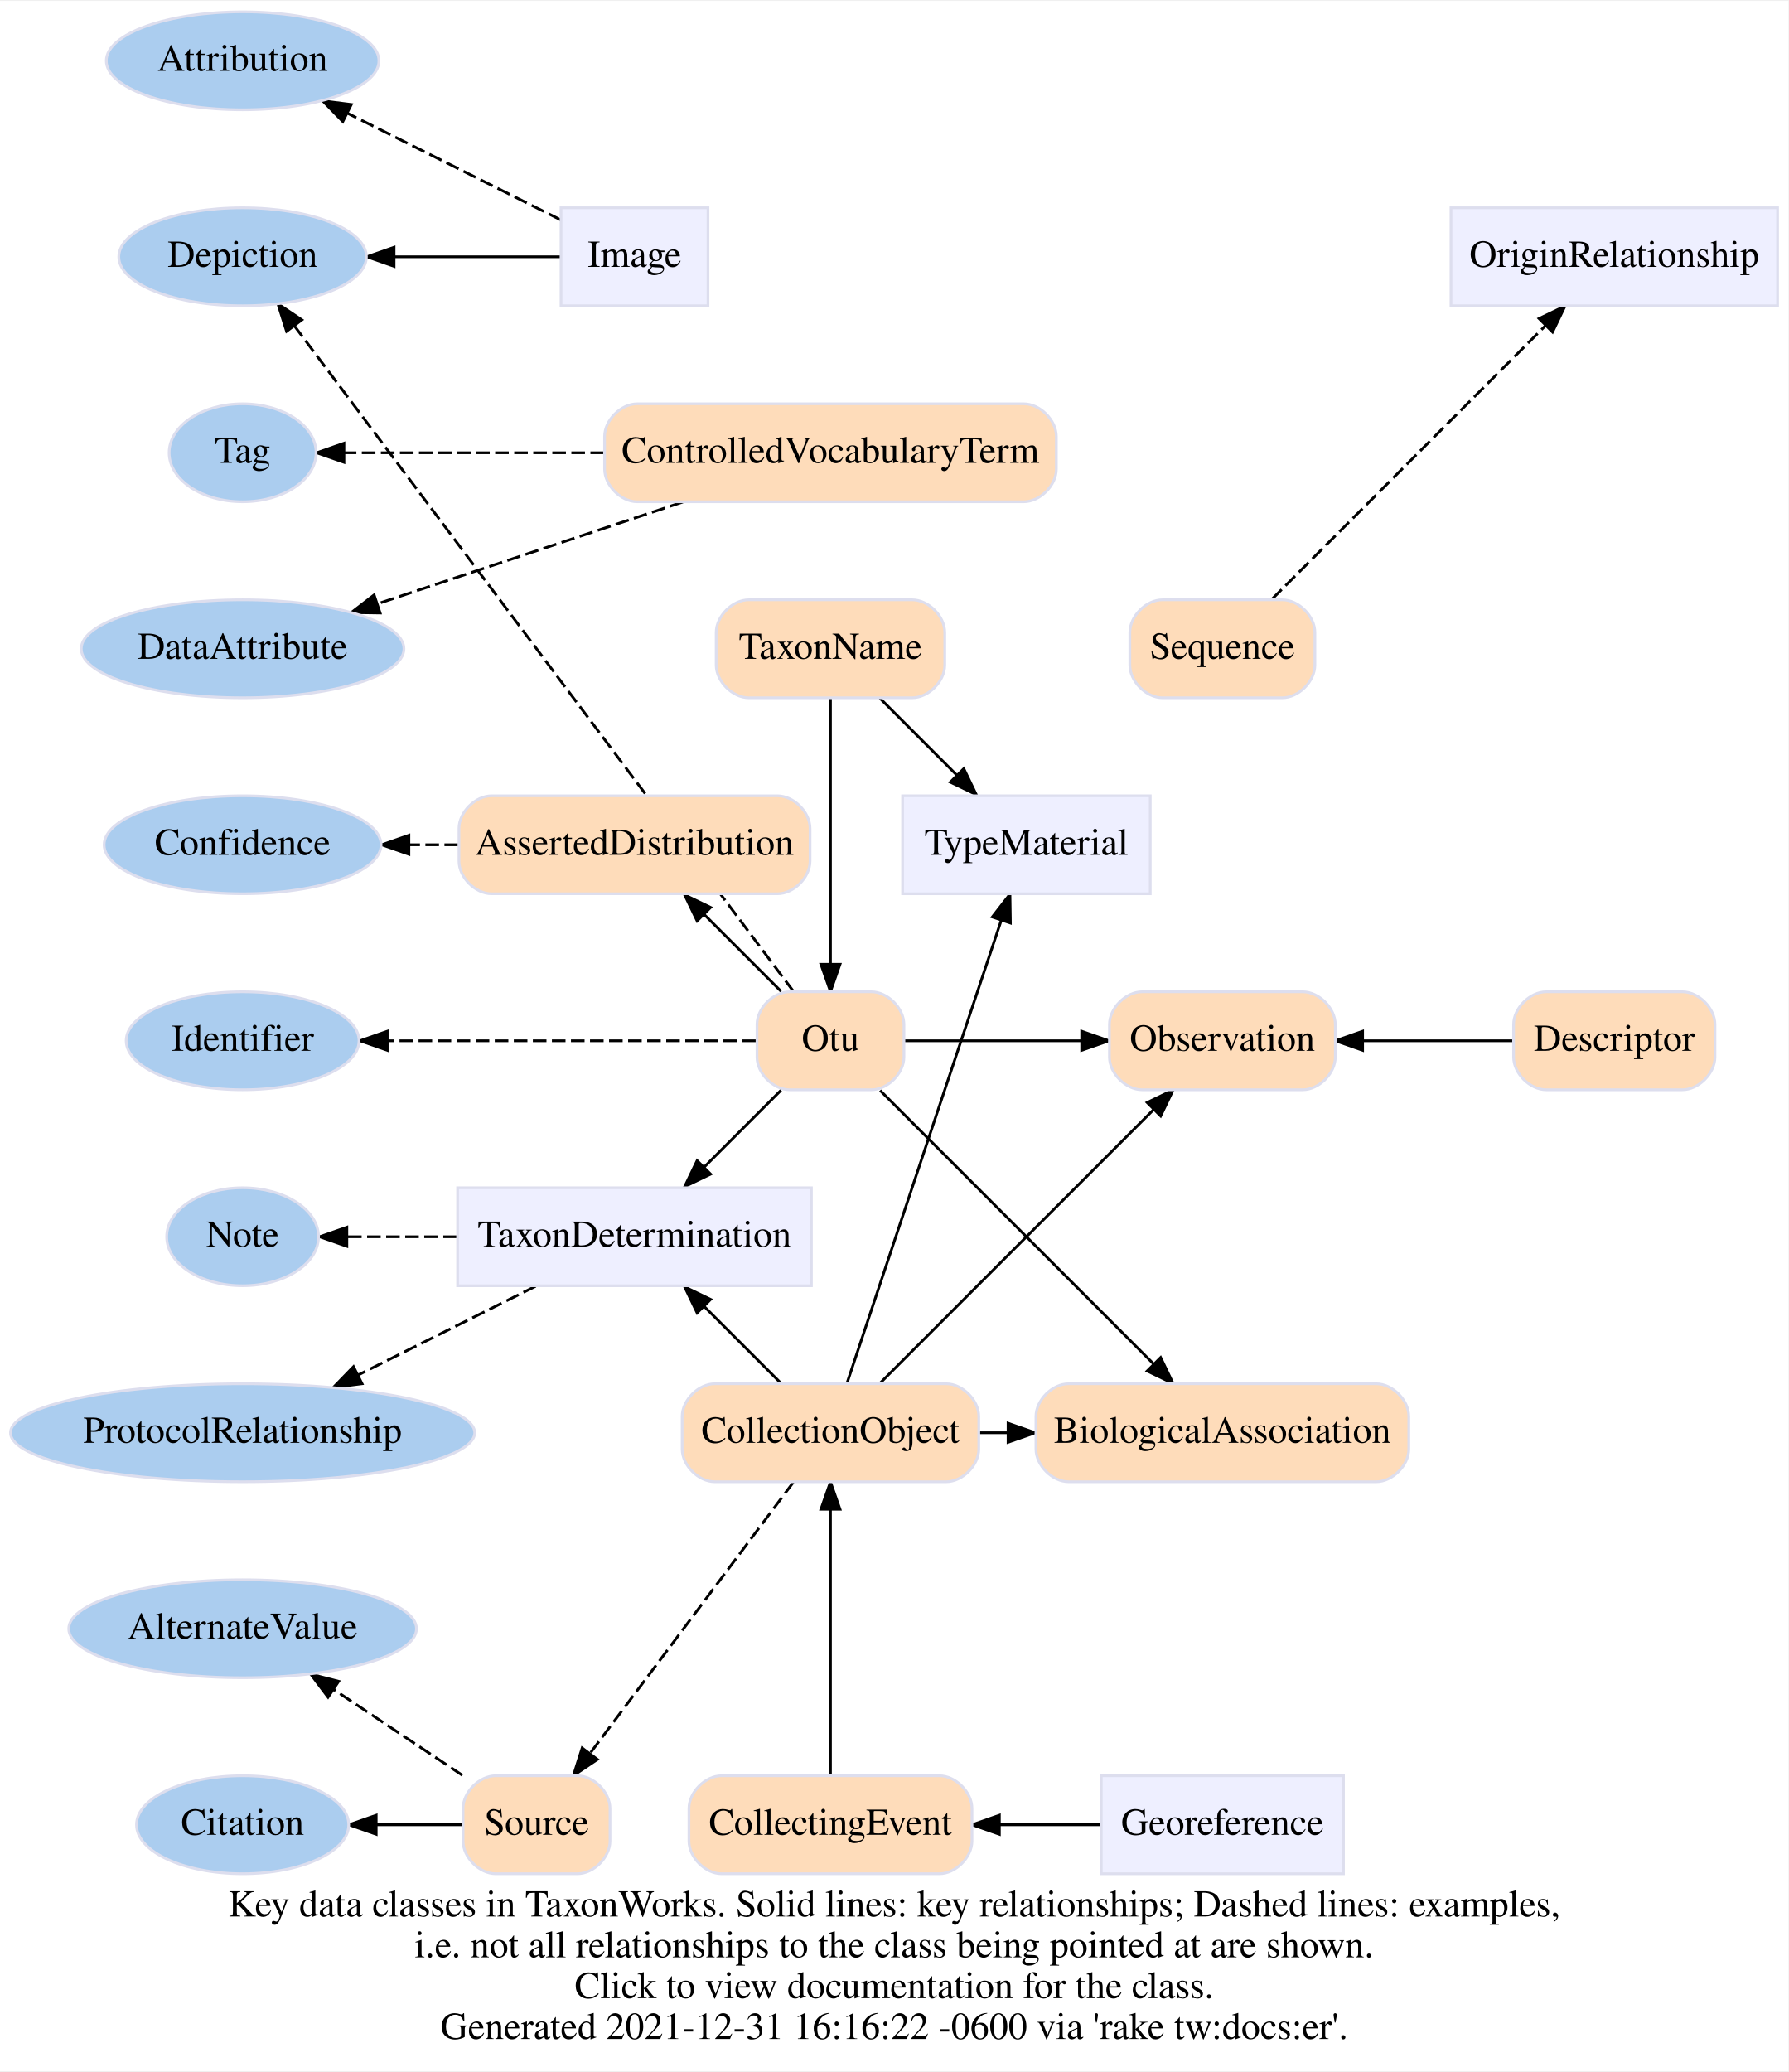
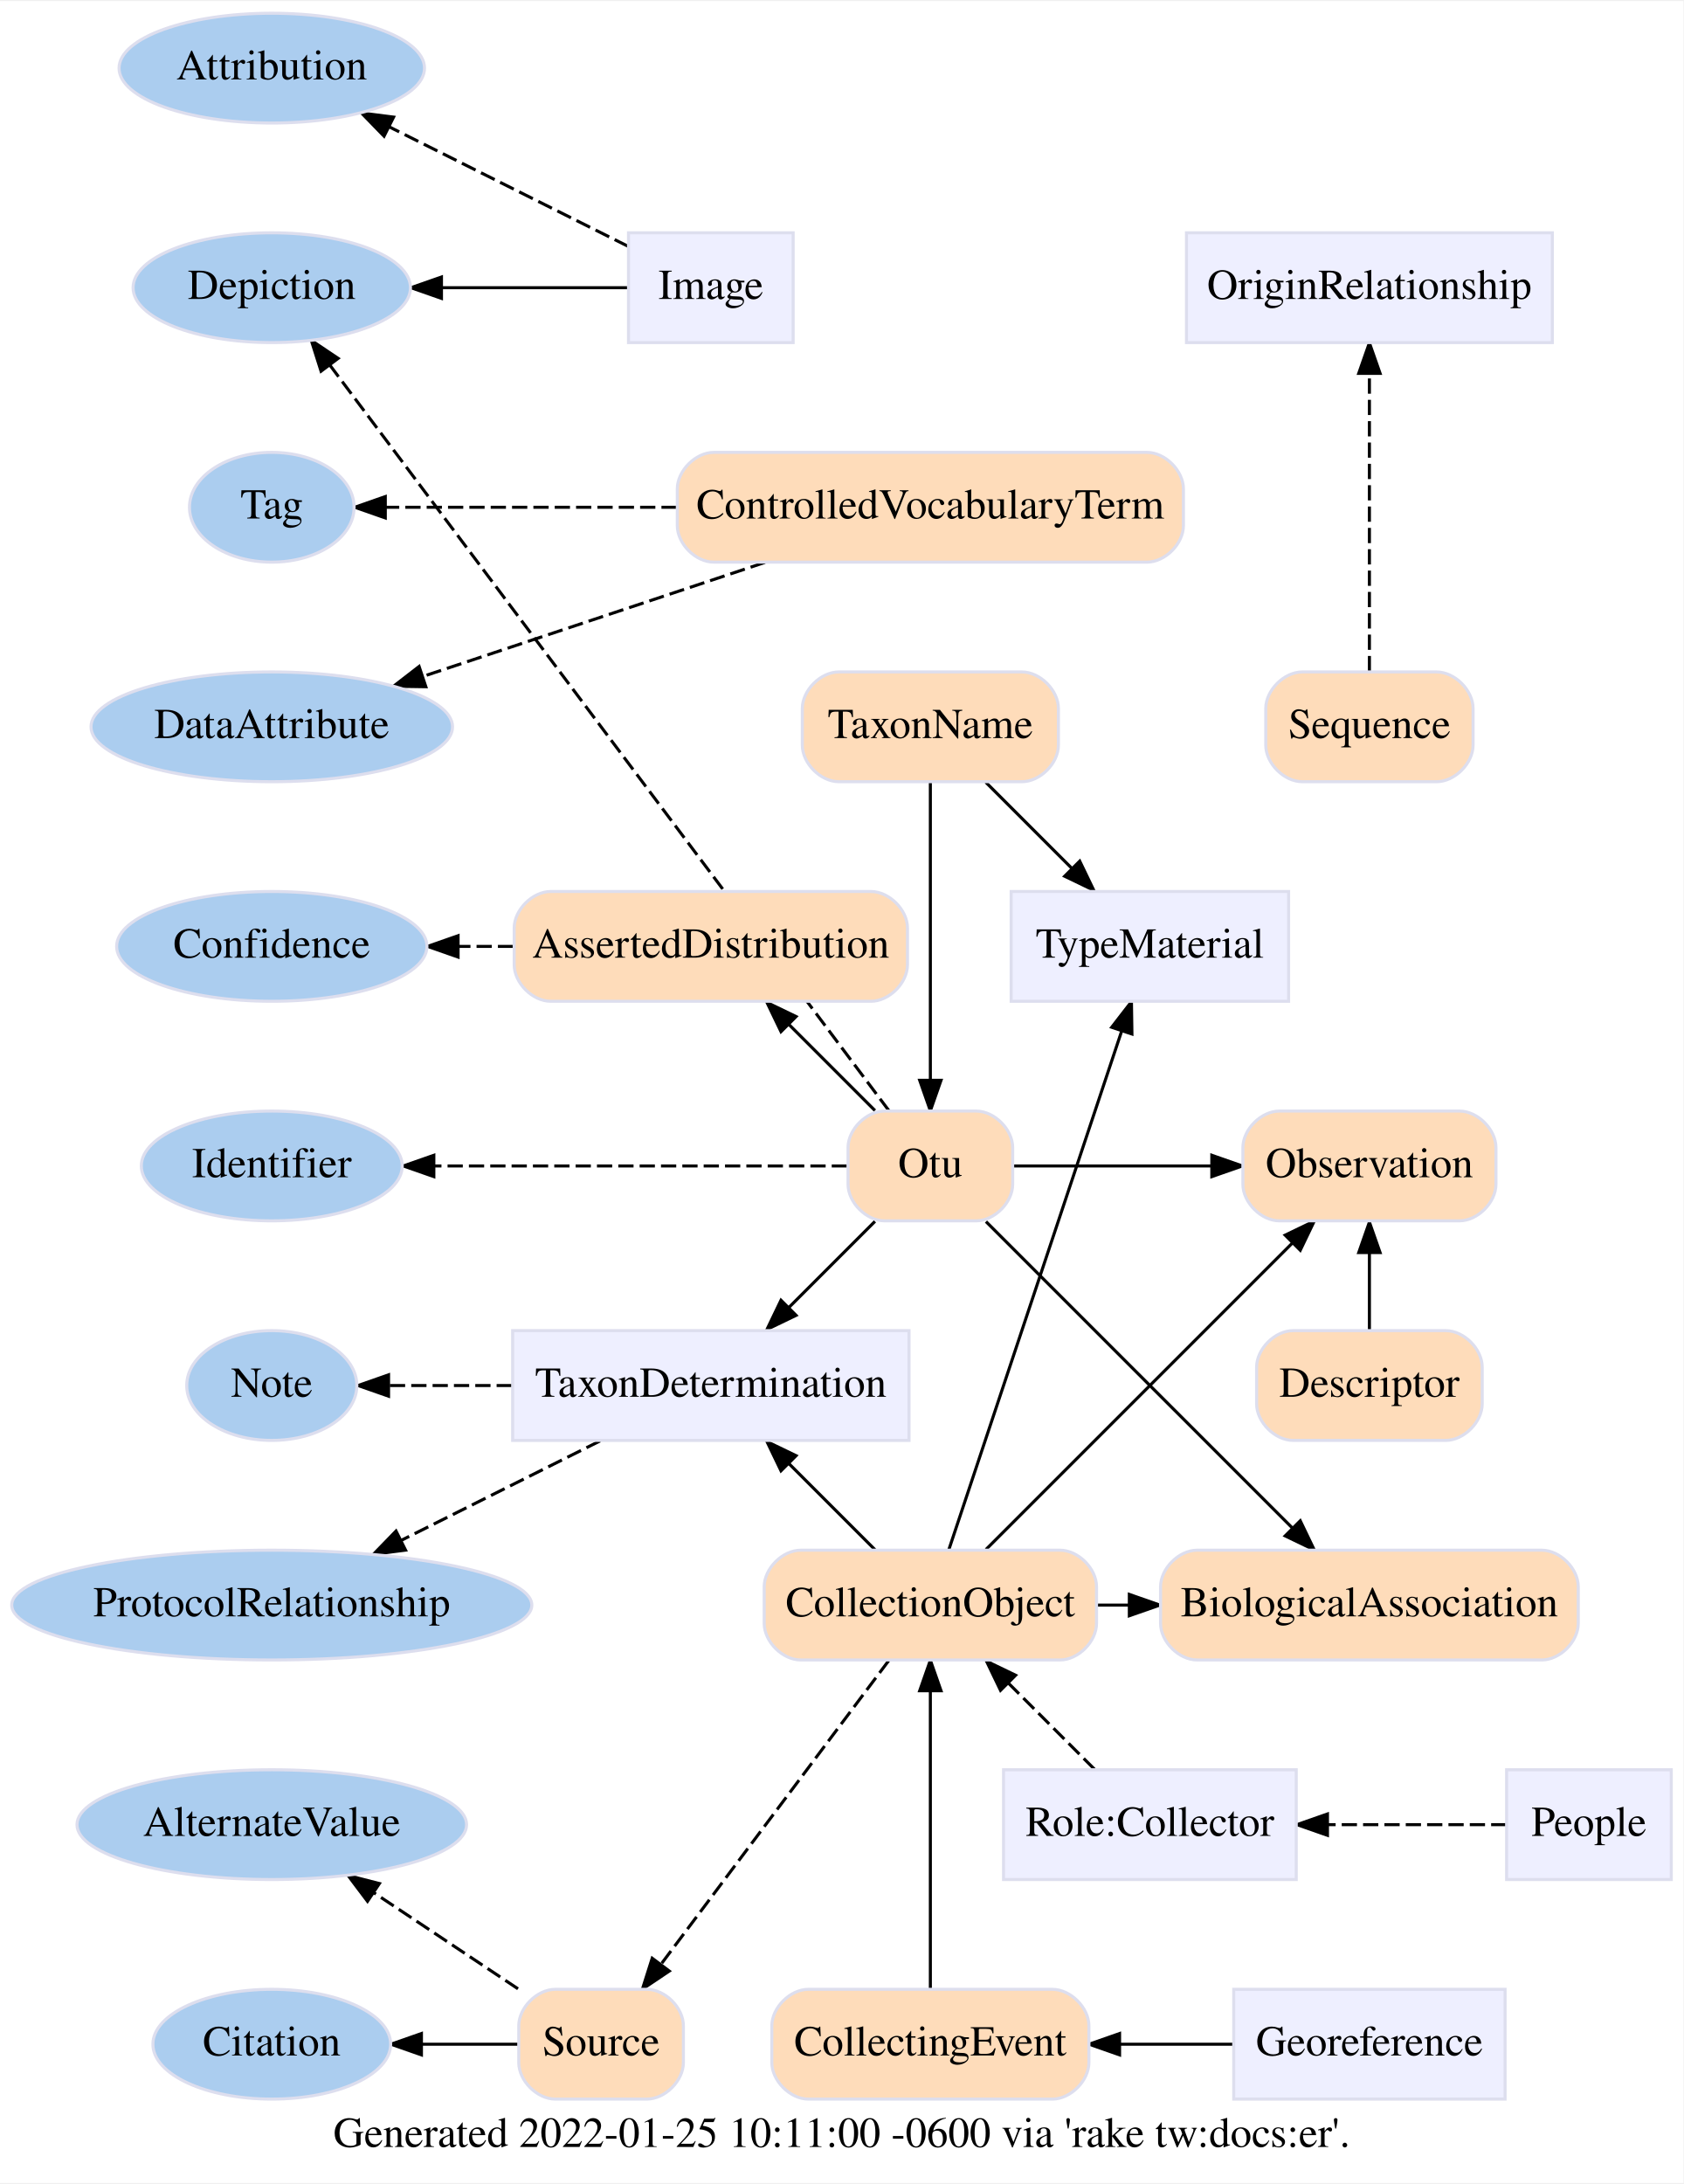
- <svg xmlns="http://www.w3.org/2000/svg" xmlns:xlink="http://www.w3.org/1999/xlink" width="657pt" height="761pt" viewBox="0.00 0.00 657.14 760.50">
-   <g id="graph0" class="graph" transform="scale(1 1) rotate(0) translate(4 756.5)">
-     <polygon fill="white" stroke="transparent" points="-4,4 -4,-756.5 653.14,-756.5 653.14,4 -4,4" />
-     <text text-anchor="middle" x="324.57" y="-52.8" font-family="Times,serif" font-size="14.00">Key data classes in TaxonWorks. Solid lines: key relationships; Dashed lines: examples,</text>
-     <text text-anchor="middle" x="324.57" y="-37.8" font-family="Times,serif" font-size="14.00"> i.e. not all relationships to the class being pointed at are shown.</text>
-     <text text-anchor="middle" x="324.57" y="-22.8" font-family="Times,serif" font-size="14.00">Click to view documentation for the class.</text>
-     <text text-anchor="middle" x="324.57" y="-7.8" font-family="Times,serif" font-size="14.00">Generated 2021-12-31 16:16:22 -0600 via 'rake tw:docs:er'.</text>
+ <svg xmlns="http://www.w3.org/2000/svg" xmlns:xlink="http://www.w3.org/1999/xlink" width="552pt" height="716pt" viewBox="0.00 0.00 552.14 715.50">
+   <g id="graph0" class="graph" transform="scale(1 1) rotate(0) translate(4 711.5)">
+     <polygon fill="white" stroke="transparent" points="-4,4 -4,-711.5 548.14,-711.5 548.14,4 -4,4" />
+     <text text-anchor="middle" x="272.07" y="-7.8" font-family="Times,serif" font-size="14.00">Generated 2022-01-25 10:11:00 -0600 via 'rake tw:docs:er'.</text>
    <g id="edge5" class="edge">
-       <path fill="none" stroke="black" d="M301.14,-104.74C301.14,-129.3 301.14,-173.25 301.14,-202.15" />
-       <polygon fill="black" stroke="black" points="297.64,-202.41 301.14,-212.41 304.64,-202.41 297.64,-202.41" />
+       <path fill="none" stroke="black" d="M301.14,-59.74C301.14,-84.3 301.14,-128.25 301.14,-157.15" />
+       <polygon fill="black" stroke="black" points="297.64,-157.41 301.14,-167.41 304.64,-157.41 297.64,-157.41" />
+     </g>
+     <g id="edge22" class="edge">
+       <path fill="none" stroke="black" stroke-dasharray="5,2" d="M287.46,-167.26C268.56,-142.05 234.33,-96.41 212.71,-67.6" />
+       <polygon fill="black" stroke="black" points="215.51,-65.49 206.71,-59.59 209.91,-69.69 215.51,-65.49" />
+     </g>
+     <g id="edge8" class="edge">
+       <path fill="none" stroke="black" d="M355.99,-185.5C359.33,-185.5 362.72,-185.5 366.13,-185.5" />
+       <polygon fill="black" stroke="black" points="366.4,-189 376.4,-185.5 366.4,-182 366.4,-189" />
+     </g>
+     <g id="edge7" class="edge">
+       <path fill="none" stroke="black" d="M319.38,-203.74C344.81,-229.16 391.02,-275.37 419.79,-304.14" />
+       <polygon fill="black" stroke="black" points="417.51,-306.81 427.05,-311.41 422.46,-301.86 417.51,-306.81" />
+     </g>
+     <g id="edge9" class="edge">
+       <path fill="none" stroke="black" d="M307.16,-203.54C319.73,-241.27 348.87,-328.68 363.86,-373.66" />
+       <polygon fill="black" stroke="black" points="360.61,-374.97 367.09,-383.35 367.25,-372.76 360.61,-374.97" />
+     </g>
+     <g id="edge6" class="edge">
+       <path fill="none" stroke="black" d="M282.97,-203.67C274.43,-212.22 264.09,-222.56 254.76,-231.88" />
+       <polygon fill="black" stroke="black" points="252.15,-229.54 247.56,-239.09 257.1,-234.49 252.15,-229.54" />
+     </g>
+     <g id="edge12" class="edge">
+       <path fill="none" stroke="black" d="M282.97,-347.67C274.43,-356.22 264.09,-366.56 254.76,-375.88" />
+       <polygon fill="black" stroke="black" points="252.15,-373.54 247.56,-383.09 257.1,-378.49 252.15,-373.54" />
+     </g>
+     <g id="edge3" class="edge">
+       <path fill="none" stroke="black" d="M319.38,-311.26C344.81,-285.84 391.02,-239.63 419.79,-210.86" />
+       <polygon fill="black" stroke="black" points="422.46,-213.14 427.05,-203.59 417.51,-208.19 422.46,-213.14" />
+     </g>
+     <g id="edge2" class="edge">
+       <path fill="none" stroke="black" d="M328.23,-329.5C346.51,-329.5 371.24,-329.5 393.24,-329.5" />
+       <polygon fill="black" stroke="black" points="393.45,-333 403.45,-329.5 393.45,-326 393.45,-333" />
+     </g>
+     <g id="edge1" class="edge">
+       <path fill="none" stroke="black" d="M282.97,-311.33C274.43,-302.78 264.09,-292.44 254.76,-283.12" />
+       <polygon fill="black" stroke="black" points="257.1,-280.51 247.56,-275.91 252.15,-285.46 257.1,-280.51" />
    </g>
    <g id="edge20" class="edge">
-       <path fill="none" stroke="black" stroke-dasharray="5,2" d="M287.46,-212.26C268.56,-187.05 234.33,-141.41 212.71,-112.6" />
-       <polygon fill="black" stroke="black" points="215.51,-110.49 206.71,-104.59 209.91,-114.69 215.51,-110.49" />
-     </g>
-     <g id="edge8" class="edge">
-       <path fill="none" stroke="black" d="M355.99,-230.5C359.33,-230.5 362.72,-230.5 366.13,-230.5" />
-       <polygon fill="black" stroke="black" points="366.4,-234 376.4,-230.5 366.4,-227 366.4,-234" />
-     </g>
-     <g id="edge7" class="edge">
-       <path fill="none" stroke="black" d="M319.38,-248.74C344.81,-274.16 391.02,-320.37 419.79,-349.14" />
-       <polygon fill="black" stroke="black" points="417.51,-351.81 427.05,-356.41 422.46,-346.86 417.51,-351.81" />
-     </g>
-     <g id="edge9" class="edge">
-       <path fill="none" stroke="black" d="M307.16,-248.54C319.73,-286.27 348.87,-373.68 363.86,-418.66" />
-       <polygon fill="black" stroke="black" points="360.61,-419.97 367.09,-428.35 367.25,-417.76 360.61,-419.97" />
-     </g>
-     <g id="edge6" class="edge">
-       <path fill="none" stroke="black" d="M282.97,-248.67C274.43,-257.22 264.09,-267.56 254.76,-276.88" />
-       <polygon fill="black" stroke="black" points="252.15,-274.54 247.56,-284.09 257.1,-279.49 252.15,-274.54" />
-     </g>
-     <g id="edge12" class="edge">
-       <path fill="none" stroke="black" d="M282.97,-392.67C274.43,-401.22 264.09,-411.56 254.76,-420.88" />
-       <polygon fill="black" stroke="black" points="252.15,-418.54 247.56,-428.09 257.1,-423.49 252.15,-418.54" />
-     </g>
-     <g id="edge3" class="edge">
-       <path fill="none" stroke="black" d="M319.38,-356.26C344.81,-330.84 391.02,-284.63 419.79,-255.86" />
-       <polygon fill="black" stroke="black" points="422.46,-258.14 427.05,-248.59 417.51,-253.19 422.46,-258.14" />
-     </g>
-     <g id="edge2" class="edge">
-       <path fill="none" stroke="black" d="M328.23,-374.5C346.51,-374.5 371.24,-374.5 393.24,-374.5" />
-       <polygon fill="black" stroke="black" points="393.45,-378 403.45,-374.5 393.45,-371 393.45,-378" />
-     </g>
-     <g id="edge1" class="edge">
-       <path fill="none" stroke="black" d="M282.97,-356.33C274.43,-347.78 264.09,-337.44 254.76,-328.12" />
-       <polygon fill="black" stroke="black" points="257.1,-325.51 247.56,-320.91 252.15,-330.46 257.1,-325.51" />
+       <path fill="none" stroke="black" stroke-dasharray="5,2" d="M273.79,-329.5C239.91,-329.5 181.45,-329.5 138.56,-329.5" />
+       <polygon fill="black" stroke="black" points="138.29,-326 128.29,-329.5 138.29,-333 138.29,-326" />
+     </g>
+     <g id="edge26" class="edge">
+       <path fill="none" stroke="black" stroke-dasharray="5,2" d="M287.63,-347.52C250.56,-396.95 147.16,-534.81 104.22,-592.07" />
+       <polygon fill="black" stroke="black" points="101.3,-590.12 98.1,-600.22 106.9,-594.32 101.3,-590.12" />
+     </g>
+     <g id="edge4" class="edge">
+       <path fill="none" stroke="black" d="M301.14,-455.26C301.14,-430.7 301.14,-386.75 301.14,-357.85" />
+       <polygon fill="black" stroke="black" points="304.64,-357.59 301.14,-347.59 297.64,-357.59 304.64,-357.59" />
+     </g>
+     <g id="edge10" class="edge">
+       <path fill="none" stroke="black" d="M319.31,-455.33C327.86,-446.78 338.2,-436.44 347.52,-427.12" />
+       <polygon fill="black" stroke="black" points="350.13,-429.46 354.73,-419.91 345.18,-424.51 350.13,-429.46" />
+     </g>
+     <g id="edge14" class="edge">
+       <path fill="none" stroke="black" d="M445.14,-275.67C445.14,-283.37 445.14,-292.53 445.14,-301.08" />
+       <polygon fill="black" stroke="black" points="441.64,-301.09 445.14,-311.09 448.64,-301.09 441.64,-301.09" />
+     </g>
+     <g id="edge28" class="edge">
+       <path fill="none" stroke="black" d="M165.89,-41.5C156.32,-41.5 145.26,-41.5 134.45,-41.5" />
+       <polygon fill="black" stroke="black" points="134.22,-38 124.22,-41.5 134.22,-45 134.22,-38" />
+     </g>
+     <g id="edge21" class="edge">
+       <path fill="none" stroke="black" stroke-dasharray="5,2" d="M165.89,-59.67C151.58,-69.21 133.91,-80.99 118.75,-91.09" />
+       <polygon fill="black" stroke="black" points="116.54,-88.36 110.17,-96.82 120.43,-94.18 116.54,-88.36" />
+     </g>
+     <g id="edge25" class="edge">
+       <path fill="none" stroke="black" stroke-dasharray="5,2" d="M164.3,-401.5C158.43,-401.5 152.48,-401.5 146.63,-401.5" />
+       <polygon fill="black" stroke="black" points="146.24,-398 136.24,-401.5 146.24,-405 146.24,-398" />
+     </g>
+     <g id="edge17" class="edge">
+       <path fill="none" stroke="black" stroke-dasharray="5,2" d="M445.14,-491.74C445.14,-516.3 445.14,-560.25 445.14,-589.15" />
+       <polygon fill="black" stroke="black" points="441.64,-589.41 445.14,-599.41 448.64,-589.41 441.64,-589.41" />
    </g>
    <g id="edge18" class="edge">
-       <path fill="none" stroke="black" stroke-dasharray="5,2" d="M273.79,-374.5C239.91,-374.5 181.45,-374.5 138.56,-374.5" />
-       <polygon fill="black" stroke="black" points="138.29,-371 128.29,-374.5 138.29,-378 138.29,-371" />
+       <path fill="none" stroke="black" stroke-dasharray="5,2" d="M217.94,-545.5C185.04,-545.5 148.89,-545.5 122.63,-545.5" />
+       <polygon fill="black" stroke="black" points="122.37,-542 112.37,-545.5 122.37,-549 122.37,-542" />
+     </g>
+     <g id="edge19" class="edge">
+       <path fill="none" stroke="black" stroke-dasharray="5,2" d="M246.92,-527.42C212.45,-515.94 168.18,-501.18 134.67,-490.01" />
+       <polygon fill="black" stroke="black" points="135.67,-486.65 125.08,-486.81 133.46,-493.29 135.67,-486.65" />
+     </g>
+     <g id="edge13" class="edge">
+       <path fill="none" stroke="black" d="M202.06,-617.5C184.83,-617.5 161.9,-617.5 140.91,-617.5" />
+       <polygon fill="black" stroke="black" points="140.79,-614 130.79,-617.5 140.79,-621 140.79,-614" />
+     </g>
+     <g id="edge27" class="edge">
+       <path fill="none" stroke="black" stroke-dasharray="5,2" d="M202.06,-631.04C179.95,-642.1 148.44,-657.85 123.7,-670.22" />
+       <polygon fill="black" stroke="black" points="121.96,-667.18 114.58,-674.78 125.09,-673.44 121.96,-667.18" />
+     </g>
+     <g id="edge23" class="edge">
+       <path fill="none" stroke="black" stroke-dasharray="5,2" d="M163.88,-257.5C150.19,-257.5 136.16,-257.5 123.81,-257.5" />
+       <polygon fill="black" stroke="black" points="123.44,-254 113.44,-257.5 123.44,-261 123.44,-254" />
    </g>
    <g id="edge24" class="edge">
-       <path fill="none" stroke="black" stroke-dasharray="5,2" d="M287.63,-392.52C250.56,-441.95 147.16,-579.81 104.22,-637.07" />
-       <polygon fill="black" stroke="black" points="101.3,-635.12 98.1,-645.22 106.9,-639.32 101.3,-635.12" />
-     </g>
-     <g id="edge4" class="edge">
-       <path fill="none" stroke="black" d="M301.14,-500.26C301.14,-475.7 301.14,-431.75 301.14,-402.85" />
-       <polygon fill="black" stroke="black" points="304.64,-402.59 301.14,-392.59 297.64,-402.59 304.64,-402.59" />
-     </g>
-     <g id="edge10" class="edge">
-       <path fill="none" stroke="black" d="M319.31,-500.33C327.86,-491.78 338.2,-481.44 347.52,-472.12" />
-       <polygon fill="black" stroke="black" points="350.13,-474.46 354.73,-464.91 345.18,-469.51 350.13,-474.46" />
-     </g>
-     <g id="edge14" class="edge">
-       <path fill="none" stroke="black" d="M552.06,-374.5C535.26,-374.5 515.12,-374.5 496.87,-374.5" />
-       <polygon fill="black" stroke="black" points="496.67,-371 486.67,-374.5 496.67,-378 496.67,-371" />
-     </g>
-     <g id="edge26" class="edge">
-       <path fill="none" stroke="black" d="M165.89,-86.5C156.32,-86.5 145.26,-86.5 134.45,-86.5" />
-       <polygon fill="black" stroke="black" points="134.22,-83 124.22,-86.5 134.22,-90 134.22,-83" />
-     </g>
-     <g id="edge19" class="edge">
-       <path fill="none" stroke="black" stroke-dasharray="5,2" d="M165.89,-104.67C151.58,-114.21 133.91,-125.99 118.75,-136.09" />
-       <polygon fill="black" stroke="black" points="116.54,-133.36 110.17,-141.82 120.43,-139.18 116.54,-133.36" />
-     </g>
-     <g id="edge23" class="edge">
-       <path fill="none" stroke="black" stroke-dasharray="5,2" d="M164.3,-446.5C158.43,-446.5 152.48,-446.5 146.63,-446.5" />
-       <polygon fill="black" stroke="black" points="146.24,-443 136.24,-446.5 146.24,-450 146.24,-443" />
+       <path fill="none" stroke="black" stroke-dasharray="5,2" d="M192.81,-239.33C173.01,-229.43 148.4,-217.13 127.71,-206.78" />
+       <polygon fill="black" stroke="black" points="129.02,-203.52 118.51,-202.18 125.89,-209.78 129.02,-203.52" />
+     </g>
+     <g id="edge11" class="edge">
+       <path fill="none" stroke="black" d="M400.37,-41.5C388.69,-41.5 375.9,-41.5 363.49,-41.5" />
+       <polygon fill="black" stroke="black" points="363.2,-38 353.2,-41.5 363.2,-45 363.2,-38" />
    </g>
    <g id="edge15" class="edge">
-       <path fill="none" stroke="black" stroke-dasharray="5,2" d="M463.38,-536.74C488.81,-562.16 535.02,-608.37 563.79,-637.14" />
-       <polygon fill="black" stroke="black" points="561.51,-639.81 571.05,-644.41 566.46,-634.86 561.51,-639.81" />
+       <path fill="none" stroke="black" stroke-dasharray="5,2" d="M490.06,-113.5C473.54,-113.5 451.77,-113.5 431.5,-113.5" />
+       <polygon fill="black" stroke="black" points="431.38,-110 421.38,-113.5 431.38,-117 431.38,-110" />
    </g>
    <g id="edge16" class="edge">
-       <path fill="none" stroke="black" stroke-dasharray="5,2" d="M217.94,-590.5C185.04,-590.5 148.89,-590.5 122.63,-590.5" />
-       <polygon fill="black" stroke="black" points="122.37,-587 112.37,-590.5 122.37,-594 122.37,-587" />
-     </g>
-     <g id="edge17" class="edge">
-       <path fill="none" stroke="black" stroke-dasharray="5,2" d="M246.92,-572.42C212.45,-560.94 168.18,-546.18 134.67,-535.01" />
-       <polygon fill="black" stroke="black" points="135.67,-531.65 125.08,-531.81 133.46,-538.29 135.67,-531.65" />
-     </g>
-     <g id="edge13" class="edge">
-       <path fill="none" stroke="black" d="M202.06,-662.5C184.83,-662.5 161.9,-662.5 140.91,-662.5" />
-       <polygon fill="black" stroke="black" points="140.79,-659 130.79,-662.5 140.79,-666 140.79,-659" />
-     </g>
-     <g id="edge25" class="edge">
-       <path fill="none" stroke="black" stroke-dasharray="5,2" d="M202.06,-676.04C179.95,-687.1 148.44,-702.85 123.7,-715.22" />
-       <polygon fill="black" stroke="black" points="121.96,-712.18 114.58,-719.78 125.09,-718.44 121.96,-712.18" />
-     </g>
-     <g id="edge21" class="edge">
-       <path fill="none" stroke="black" stroke-dasharray="5,2" d="M163.88,-302.5C150.19,-302.5 136.16,-302.5 123.81,-302.5" />
-       <polygon fill="black" stroke="black" points="123.44,-299 113.44,-302.5 123.44,-306 123.44,-299" />
-     </g>
-     <g id="edge22" class="edge">
-       <path fill="none" stroke="black" stroke-dasharray="5,2" d="M192.81,-284.33C173.01,-274.43 148.4,-262.13 127.71,-251.78" />
-       <polygon fill="black" stroke="black" points="129.02,-248.52 118.51,-247.18 125.89,-254.78 129.02,-248.52" />
-     </g>
-     <g id="edge11" class="edge">
-       <path fill="none" stroke="black" d="M400.37,-86.5C388.69,-86.5 375.9,-86.5 363.49,-86.5" />
-       <polygon fill="black" stroke="black" points="363.2,-83 353.2,-86.5 363.2,-90 363.2,-83" />
+       <path fill="none" stroke="black" stroke-dasharray="5,2" d="M354.97,-131.67C346.43,-140.22 336.09,-150.56 326.76,-159.88" />
+       <polygon fill="black" stroke="black" points="324.15,-157.54 319.56,-167.09 329.1,-162.49 324.15,-157.54" />
    </g>
    <g id="node1" class="node">
      <g id="a_node1">
-         <a xlink:href="https://rdoc.taxonworks.org/CollectingEvent.html" xlink:title="CollectingEvent" target="_blank">
-           <path fill="#fedcba" stroke="#dddeee" d="M261.14,-68.5C261.14,-68.5 341.14,-68.5 341.14,-68.5 347.14,-68.5 353.14,-74.5 353.14,-80.5 353.14,-80.5 353.14,-92.5 353.14,-92.5 353.14,-98.5 347.14,-104.5 341.14,-104.5 341.14,-104.5 261.14,-104.5 261.14,-104.5 255.14,-104.5 249.14,-98.5 249.14,-92.5 249.14,-92.5 249.14,-80.5 249.14,-80.5 249.14,-74.5 255.14,-68.5 261.14,-68.5" />
-           <text text-anchor="middle" x="301.14" y="-82.8" font-family="Times,serif" font-size="14.00">CollectingEvent</text>
+         <a xlink:href="/develop/Data/models.html#collecting-event" xlink:title="CollectingEvent">
+           <path fill="#fedcba" stroke="#dddeee" d="M261.14,-23.5C261.14,-23.5 341.14,-23.5 341.14,-23.5 347.14,-23.5 353.14,-29.5 353.14,-35.5 353.14,-35.5 353.14,-47.5 353.14,-47.5 353.14,-53.5 347.14,-59.5 341.14,-59.5 341.14,-59.5 261.14,-59.5 261.14,-59.5 255.14,-59.5 249.14,-53.5 249.14,-47.5 249.14,-47.5 249.14,-35.5 249.14,-35.5 249.14,-29.5 255.14,-23.5 261.14,-23.5" />
+           <text text-anchor="middle" x="301.14" y="-37.8" font-family="Times,serif" font-size="14.00">CollectingEvent</text>
        </a>
      </g>
    </g>
    <g id="node2" class="node">
      <g id="a_node2">
-         <a xlink:href="https://rdoc.taxonworks.org/CollectionObject.html" xlink:title="CollectionObject" target="_blank">
-           <path fill="#fedcba" stroke="#dddeee" d="M258.64,-212.5C258.64,-212.5 343.64,-212.5 343.64,-212.5 349.64,-212.5 355.64,-218.5 355.64,-224.5 355.64,-224.5 355.64,-236.5 355.64,-236.5 355.64,-242.5 349.64,-248.5 343.64,-248.5 343.64,-248.5 258.64,-248.5 258.64,-248.5 252.64,-248.5 246.64,-242.5 246.64,-236.5 246.64,-236.5 246.64,-224.5 246.64,-224.5 246.64,-218.5 252.64,-212.5 258.64,-212.5" />
-           <text text-anchor="middle" x="301.14" y="-226.8" font-family="Times,serif" font-size="14.00">CollectionObject</text>
+         <a xlink:href="/develop/Data/models.html#collection-object" xlink:title="CollectionObject">
+           <path fill="#fedcba" stroke="#dddeee" d="M258.64,-167.5C258.64,-167.5 343.64,-167.5 343.64,-167.5 349.64,-167.5 355.64,-173.5 355.64,-179.5 355.64,-179.5 355.64,-191.5 355.64,-191.5 355.64,-197.5 349.64,-203.5 343.64,-203.5 343.64,-203.5 258.64,-203.5 258.64,-203.5 252.64,-203.5 246.64,-197.5 246.64,-191.5 246.64,-191.5 246.64,-179.5 246.64,-179.5 246.64,-173.5 252.64,-167.5 258.64,-167.5" />
+           <text text-anchor="middle" x="301.14" y="-181.8" font-family="Times,serif" font-size="14.00">CollectionObject</text>
        </a>
      </g>
    </g>
    <g id="node3" class="node">
      <g id="a_node3">
-         <a xlink:href="https://rdoc.taxonworks.org/Otu.html" xlink:title="Otu" target="_blank">
-           <path fill="#fedcba" stroke="#dddeee" d="M286.14,-356.5C286.14,-356.5 316.14,-356.5 316.14,-356.5 322.14,-356.5 328.14,-362.5 328.14,-368.5 328.14,-368.5 328.14,-380.5 328.14,-380.5 328.14,-386.5 322.14,-392.5 316.14,-392.5 316.14,-392.5 286.14,-392.5 286.14,-392.5 280.14,-392.5 274.14,-386.5 274.14,-380.5 274.14,-380.5 274.14,-368.5 274.14,-368.5 274.14,-362.5 280.14,-356.5 286.14,-356.5" />
-           <text text-anchor="middle" x="301.14" y="-370.8" font-family="Times,serif" font-size="14.00">Otu</text>
+         <a xlink:href="/develop/Data/models.html#otu" xlink:title="Otu">
+           <path fill="#fedcba" stroke="#dddeee" d="M286.14,-311.5C286.14,-311.5 316.14,-311.5 316.14,-311.5 322.14,-311.5 328.14,-317.5 328.14,-323.5 328.14,-323.5 328.14,-335.5 328.14,-335.5 328.14,-341.5 322.14,-347.5 316.14,-347.5 316.14,-347.5 286.14,-347.5 286.14,-347.5 280.14,-347.5 274.14,-341.5 274.14,-335.5 274.14,-335.5 274.14,-323.5 274.14,-323.5 274.14,-317.5 280.14,-311.5 286.14,-311.5" />
+           <text text-anchor="middle" x="301.14" y="-325.8" font-family="Times,serif" font-size="14.00">Otu</text>
        </a>
      </g>
    </g>
    <g id="node4" class="node">
      <g id="a_node4">
-         <a xlink:href="https://rdoc.taxonworks.org/TaxonName.html" xlink:title="TaxonName" target="_blank">
-           <path fill="#fedcba" stroke="#dddeee" d="M271.14,-500.5C271.14,-500.5 331.14,-500.5 331.14,-500.5 337.14,-500.5 343.14,-506.5 343.14,-512.5 343.14,-512.5 343.14,-524.5 343.14,-524.5 343.14,-530.5 337.14,-536.5 331.14,-536.5 331.14,-536.5 271.14,-536.5 271.14,-536.5 265.14,-536.5 259.14,-530.5 259.14,-524.5 259.14,-524.5 259.14,-512.5 259.14,-512.5 259.14,-506.5 265.14,-500.5 271.14,-500.5" />
-           <text text-anchor="middle" x="301.14" y="-514.8" font-family="Times,serif" font-size="14.00">TaxonName</text>
+         <a xlink:href="/develop/Data/models.html#taxon-name" xlink:title="TaxonName">
+           <path fill="#fedcba" stroke="#dddeee" d="M271.14,-455.5C271.14,-455.5 331.14,-455.5 331.14,-455.5 337.14,-455.5 343.14,-461.5 343.14,-467.5 343.14,-467.5 343.14,-479.5 343.14,-479.5 343.14,-485.5 337.14,-491.5 331.14,-491.5 331.14,-491.5 271.14,-491.5 271.14,-491.5 265.14,-491.5 259.14,-485.5 259.14,-479.5 259.14,-479.5 259.14,-467.5 259.14,-467.5 259.14,-461.5 265.14,-455.5 271.14,-455.5" />
+           <text text-anchor="middle" x="301.14" y="-469.8" font-family="Times,serif" font-size="14.00">TaxonName</text>
        </a>
      </g>
    </g>
    <g id="node5" class="node">
      <g id="a_node5">
-         <a xlink:href="https://rdoc.taxonworks.org/Descriptor.html" xlink:title="Descriptor" target="_blank">
-           <path fill="#fedcba" stroke="#dddeee" d="M564.14,-356.5C564.14,-356.5 614.14,-356.5 614.14,-356.5 620.14,-356.5 626.14,-362.5 626.14,-368.5 626.14,-368.5 626.14,-380.5 626.14,-380.5 626.14,-386.5 620.14,-392.5 614.14,-392.5 614.14,-392.5 564.14,-392.5 564.14,-392.5 558.14,-392.5 552.14,-386.5 552.14,-380.5 552.14,-380.5 552.14,-368.5 552.14,-368.5 552.14,-362.5 558.14,-356.5 564.14,-356.5" />
-           <text text-anchor="middle" x="589.14" y="-370.8" font-family="Times,serif" font-size="14.00">Descriptor</text>
+         <a xlink:href="/develop/Data/models.html#descriptor" xlink:title="Descriptor">
+           <path fill="#fedcba" stroke="#dddeee" d="M420.14,-239.5C420.14,-239.5 470.14,-239.5 470.14,-239.5 476.14,-239.5 482.14,-245.5 482.14,-251.5 482.14,-251.5 482.14,-263.5 482.14,-263.5 482.14,-269.5 476.14,-275.5 470.14,-275.5 470.14,-275.5 420.14,-275.5 420.14,-275.5 414.14,-275.5 408.14,-269.5 408.14,-263.5 408.14,-263.5 408.14,-251.5 408.14,-251.5 408.14,-245.5 414.14,-239.5 420.14,-239.5" />
+           <text text-anchor="middle" x="445.14" y="-253.8" font-family="Times,serif" font-size="14.00">Descriptor</text>
        </a>
      </g>
    </g>
    <g id="node6" class="node">
      <g id="a_node6">
-         <a xlink:href="https://rdoc.taxonworks.org/Source.html" xlink:title="Source" target="_blank">
-           <path fill="#fedcba" stroke="#dddeee" d="M178.14,-68.5C178.14,-68.5 208.14,-68.5 208.14,-68.5 214.14,-68.5 220.14,-74.5 220.14,-80.5 220.14,-80.5 220.14,-92.5 220.14,-92.5 220.14,-98.5 214.14,-104.5 208.14,-104.5 208.14,-104.5 178.14,-104.5 178.14,-104.5 172.14,-104.5 166.14,-98.5 166.14,-92.5 166.14,-92.5 166.14,-80.5 166.14,-80.5 166.14,-74.5 172.14,-68.5 178.14,-68.5" />
-           <text text-anchor="middle" x="193.14" y="-82.8" font-family="Times,serif" font-size="14.00">Source</text>
+         <a xlink:href="/develop/Data/models.html#source" xlink:title="Source">
+           <path fill="#fedcba" stroke="#dddeee" d="M178.14,-23.5C178.14,-23.5 208.14,-23.5 208.14,-23.5 214.14,-23.5 220.14,-29.5 220.14,-35.5 220.14,-35.5 220.14,-47.5 220.14,-47.5 220.14,-53.5 214.14,-59.5 208.14,-59.5 208.14,-59.5 178.14,-59.5 178.14,-59.5 172.14,-59.5 166.14,-53.5 166.14,-47.5 166.14,-47.5 166.14,-35.5 166.14,-35.5 166.14,-29.5 172.14,-23.5 178.14,-23.5" />
+           <text text-anchor="middle" x="193.14" y="-37.8" font-family="Times,serif" font-size="14.00">Source</text>
        </a>
      </g>
    </g>
    <g id="node7" class="node">
      <g id="a_node7">
-         <a xlink:href="https://rdoc.taxonworks.org/AssertedDistribution.html" xlink:title="AssertedDistribution" target="_blank">
-           <path fill="#fedcba" stroke="#dddeee" d="M176.64,-428.5C176.64,-428.5 281.64,-428.5 281.64,-428.5 287.64,-428.5 293.64,-434.5 293.64,-440.5 293.64,-440.5 293.64,-452.5 293.64,-452.5 293.64,-458.5 287.64,-464.5 281.64,-464.5 281.64,-464.5 176.64,-464.5 176.64,-464.5 170.64,-464.5 164.64,-458.5 164.64,-452.5 164.64,-452.5 164.64,-440.5 164.64,-440.5 164.64,-434.5 170.64,-428.5 176.64,-428.5" />
-           <text text-anchor="middle" x="229.14" y="-442.8" font-family="Times,serif" font-size="14.00">AssertedDistribution</text>
+         <a xlink:href="/develop/Data/models.html#asserted-distribution" xlink:title="AssertedDistribution">
+           <path fill="#fedcba" stroke="#dddeee" d="M176.64,-383.5C176.64,-383.5 281.64,-383.5 281.64,-383.5 287.64,-383.5 293.64,-389.5 293.64,-395.5 293.64,-395.5 293.64,-407.5 293.64,-407.5 293.64,-413.5 287.64,-419.5 281.64,-419.5 281.64,-419.5 176.64,-419.5 176.64,-419.5 170.64,-419.5 164.64,-413.5 164.64,-407.5 164.64,-407.5 164.64,-395.5 164.64,-395.5 164.64,-389.5 170.64,-383.5 176.64,-383.5" />
+           <text text-anchor="middle" x="229.14" y="-397.8" font-family="Times,serif" font-size="14.00">AssertedDistribution</text>
        </a>
      </g>
    </g>
    <g id="node8" class="node">
      <g id="a_node8">
-         <a xlink:href="https://rdoc.taxonworks.org/BiologicalAssociation.html" xlink:title="BiologicalAssociation" target="_blank">
-           <path fill="#fedcba" stroke="#dddeee" d="M388.64,-212.5C388.64,-212.5 501.64,-212.5 501.64,-212.5 507.64,-212.5 513.64,-218.5 513.64,-224.5 513.64,-224.5 513.64,-236.5 513.64,-236.5 513.64,-242.5 507.64,-248.5 501.64,-248.5 501.64,-248.5 388.64,-248.5 388.64,-248.5 382.64,-248.5 376.64,-242.5 376.64,-236.5 376.64,-236.5 376.64,-224.5 376.64,-224.5 376.64,-218.5 382.64,-212.5 388.64,-212.5" />
-           <text text-anchor="middle" x="445.14" y="-226.8" font-family="Times,serif" font-size="14.00">BiologicalAssociation</text>
+         <a xlink:href="/develop/Data/models.html#biological-association" xlink:title="BiologicalAssociation">
+           <path fill="#fedcba" stroke="#dddeee" d="M388.64,-167.5C388.64,-167.5 501.64,-167.5 501.64,-167.5 507.64,-167.5 513.64,-173.5 513.64,-179.5 513.64,-179.5 513.64,-191.5 513.64,-191.5 513.64,-197.5 507.64,-203.5 501.64,-203.5 501.64,-203.5 388.64,-203.5 388.64,-203.5 382.64,-203.5 376.64,-197.5 376.64,-191.5 376.64,-191.5 376.64,-179.5 376.64,-179.5 376.64,-173.5 382.64,-167.5 388.64,-167.5" />
+           <text text-anchor="middle" x="445.14" y="-181.8" font-family="Times,serif" font-size="14.00">BiologicalAssociation</text>
        </a>
      </g>
    </g>
    <g id="node9" class="node">
      <g id="a_node9">
-         <a xlink:href="https://rdoc.taxonworks.org/Observation.html" xlink:title="Observation" target="_blank">
-           <path fill="#fedcba" stroke="#dddeee" d="M415.64,-356.5C415.64,-356.5 474.64,-356.5 474.64,-356.5 480.64,-356.5 486.64,-362.5 486.64,-368.5 486.64,-368.5 486.64,-380.5 486.64,-380.5 486.64,-386.5 480.64,-392.5 474.64,-392.5 474.64,-392.5 415.64,-392.5 415.64,-392.5 409.64,-392.5 403.64,-386.5 403.64,-380.5 403.64,-380.5 403.64,-368.5 403.64,-368.5 403.64,-362.5 409.64,-356.5 415.64,-356.5" />
-           <text text-anchor="middle" x="445.14" y="-370.8" font-family="Times,serif" font-size="14.00">Observation</text>
+         <a xlink:href="/develop/Data/models.html#observation" xlink:title="Observation">
+           <path fill="#fedcba" stroke="#dddeee" d="M415.64,-311.5C415.64,-311.5 474.64,-311.5 474.64,-311.5 480.64,-311.5 486.64,-317.5 486.64,-323.5 486.64,-323.5 486.64,-335.5 486.64,-335.5 486.64,-341.5 480.64,-347.5 474.64,-347.5 474.64,-347.5 415.64,-347.5 415.64,-347.5 409.64,-347.5 403.64,-341.5 403.64,-335.5 403.64,-335.5 403.64,-323.5 403.64,-323.5 403.64,-317.5 409.64,-311.5 415.64,-311.5" />
+           <text text-anchor="middle" x="445.14" y="-325.8" font-family="Times,serif" font-size="14.00">Observation</text>
        </a>
      </g>
    </g>
    <g id="node10" class="node">
      <g id="a_node10">
-         <a xlink:href="https://rdoc.taxonworks.org/Sequence.html" xlink:title="Sequence" target="_blank">
-           <path fill="#fedcba" stroke="#dddeee" d="M423.14,-500.5C423.14,-500.5 467.14,-500.5 467.14,-500.5 473.14,-500.5 479.14,-506.5 479.14,-512.5 479.14,-512.5 479.14,-524.5 479.14,-524.5 479.14,-530.5 473.14,-536.5 467.14,-536.5 467.14,-536.5 423.14,-536.5 423.14,-536.5 417.14,-536.5 411.14,-530.5 411.14,-524.5 411.14,-524.5 411.14,-512.5 411.14,-512.5 411.14,-506.5 417.14,-500.5 423.14,-500.5" />
-           <text text-anchor="middle" x="445.14" y="-514.8" font-family="Times,serif" font-size="14.00">Sequence</text>
+         <a xlink:href="/develop/Data/models.html#sequence" xlink:title="Sequence">
+           <path fill="#fedcba" stroke="#dddeee" d="M423.14,-455.5C423.14,-455.5 467.14,-455.5 467.14,-455.5 473.14,-455.5 479.14,-461.5 479.14,-467.5 479.14,-467.5 479.14,-479.5 479.14,-479.5 479.14,-485.5 473.14,-491.5 467.14,-491.5 467.14,-491.5 423.14,-491.5 423.14,-491.5 417.14,-491.5 411.14,-485.5 411.14,-479.5 411.14,-479.5 411.14,-467.5 411.14,-467.5 411.14,-461.5 417.14,-455.5 423.14,-455.5" />
+           <text text-anchor="middle" x="445.14" y="-469.8" font-family="Times,serif" font-size="14.00">Sequence</text>
        </a>
      </g>
    </g>
    <g id="node11" class="node">
      <g id="a_node11">
-         <a xlink:href="https://rdoc.taxonworks.org/ControlledVocabularyTerm.html" xlink:title="ControlledVocabularyTerm" target="_blank">
-           <path fill="#fedcba" stroke="#dddeee" d="M230.14,-572.5C230.14,-572.5 372.14,-572.5 372.14,-572.5 378.14,-572.5 384.14,-578.5 384.14,-584.5 384.14,-584.5 384.14,-596.5 384.14,-596.5 384.14,-602.5 378.14,-608.5 372.14,-608.5 372.14,-608.5 230.14,-608.5 230.14,-608.5 224.14,-608.5 218.14,-602.5 218.14,-596.5 218.14,-596.5 218.14,-584.5 218.14,-584.5 218.14,-578.5 224.14,-572.5 230.14,-572.5" />
-           <text text-anchor="middle" x="301.14" y="-586.8" font-family="Times,serif" font-size="14.00">ControlledVocabularyTerm</text>
+         <a xlink:href="/develop/Data/models.html#controlled-vocabulary-term" xlink:title="ControlledVocabularyTerm">
+           <path fill="#fedcba" stroke="#dddeee" d="M230.14,-527.5C230.14,-527.5 372.14,-527.5 372.14,-527.5 378.14,-527.5 384.14,-533.5 384.14,-539.5 384.14,-539.5 384.14,-551.5 384.14,-551.5 384.14,-557.5 378.14,-563.5 372.14,-563.5 372.14,-563.5 230.14,-563.5 230.14,-563.5 224.14,-563.5 218.14,-557.5 218.14,-551.5 218.14,-551.5 218.14,-539.5 218.14,-539.5 218.14,-533.5 224.14,-527.5 230.14,-527.5" />
+           <text text-anchor="middle" x="301.14" y="-541.8" font-family="Times,serif" font-size="14.00">ControlledVocabularyTerm</text>
        </a>
      </g>
    </g>
    <g id="node12" class="node">
      <g id="a_node12">
-         <a xlink:href="https://rdoc.taxonworks.org/Image.html" xlink:title="Image" target="_blank">
-           <polygon fill="#eeefff" stroke="#dddeee" points="256.14,-680.5 202.14,-680.5 202.14,-644.5 256.14,-644.5 256.14,-680.5" />
-           <text text-anchor="middle" x="229.14" y="-658.8" font-family="Times,serif" font-size="14.00">Image</text>
+         <a xlink:href="/develop/Data/models.html#image" xlink:title="Image">
+           <polygon fill="#eeefff" stroke="#dddeee" points="256.14,-635.5 202.14,-635.5 202.14,-599.5 256.14,-599.5 256.14,-635.5" />
+           <text text-anchor="middle" x="229.14" y="-613.8" font-family="Times,serif" font-size="14.00">Image</text>
        </a>
      </g>
    </g>
    <g id="node13" class="node">
      <g id="a_node13">
-         <a xlink:href="https://rdoc.taxonworks.org/TypeMaterial.html" xlink:title="TypeMaterial" target="_blank">
-           <polygon fill="#eeefff" stroke="#dddeee" points="418.64,-464.5 327.64,-464.5 327.64,-428.5 418.64,-428.5 418.64,-464.5" />
-           <text text-anchor="middle" x="373.14" y="-442.8" font-family="Times,serif" font-size="14.00">TypeMaterial</text>
+         <a xlink:href="/develop/Data/models.html#type-material" xlink:title="TypeMaterial">
+           <polygon fill="#eeefff" stroke="#dddeee" points="418.64,-419.5 327.64,-419.5 327.64,-383.5 418.64,-383.5 418.64,-419.5" />
+           <text text-anchor="middle" x="373.14" y="-397.8" font-family="Times,serif" font-size="14.00">TypeMaterial</text>
        </a>
      </g>
    </g>
    <g id="node14" class="node">
      <g id="a_node14">
-         <a xlink:href="https://rdoc.taxonworks.org/TaxonDetermination.html" xlink:title="TaxonDetermination" target="_blank">
-           <polygon fill="#eeefff" stroke="#dddeee" points="294.14,-320.5 164.14,-320.5 164.14,-284.5 294.14,-284.5 294.14,-320.5" />
-           <text text-anchor="middle" x="229.14" y="-298.8" font-family="Times,serif" font-size="14.00">TaxonDetermination</text>
+         <a xlink:href="/develop/Data/models.html#taxon-determination" xlink:title="TaxonDetermination">
+           <polygon fill="#eeefff" stroke="#dddeee" points="294.14,-275.5 164.14,-275.5 164.14,-239.5 294.14,-239.5 294.14,-275.5" />
+           <text text-anchor="middle" x="229.14" y="-253.8" font-family="Times,serif" font-size="14.00">TaxonDetermination</text>
        </a>
      </g>
    </g>
    <g id="node15" class="node">
      <g id="a_node15">
-         <a xlink:href="https://rdoc.taxonworks.org/Georeference.html" xlink:title="Georeference" target="_blank">
-           <polygon fill="#eeefff" stroke="#dddeee" points="489.64,-104.5 400.64,-104.5 400.64,-68.5 489.64,-68.5 489.64,-104.5" />
-           <text text-anchor="middle" x="445.14" y="-82.8" font-family="Times,serif" font-size="14.00">Georeference</text>
+         <a xlink:href="/develop/Data/models.html#georeference" xlink:title="Georeference">
+           <polygon fill="#eeefff" stroke="#dddeee" points="489.64,-59.5 400.64,-59.5 400.64,-23.5 489.64,-23.5 489.64,-59.5" />
+           <text text-anchor="middle" x="445.14" y="-37.8" font-family="Times,serif" font-size="14.00">Georeference</text>
        </a>
      </g>
    </g>
    <g id="node16" class="node">
      <g id="a_node16">
-         <a xlink:href="https://rdoc.taxonworks.org/OriginRelationship.html" xlink:title="OriginRelationship" target="_blank">
-           <polygon fill="#eeefff" stroke="#dddeee" points="649.14,-680.5 529.14,-680.5 529.14,-644.5 649.14,-644.5 649.14,-680.5" />
-           <text text-anchor="middle" x="589.14" y="-658.8" font-family="Times,serif" font-size="14.00">OriginRelationship</text>
+         <a xlink:href="/develop/Data/models.html#origin-relationship" xlink:title="OriginRelationship">
+           <polygon fill="#eeefff" stroke="#dddeee" points="505.14,-635.5 385.14,-635.5 385.14,-599.5 505.14,-599.5 505.14,-635.5" />
+           <text text-anchor="middle" x="445.14" y="-613.8" font-family="Times,serif" font-size="14.00">OriginRelationship</text>
        </a>
      </g>
    </g>
    <g id="node17" class="node">
      <g id="a_node17">
-         <a xlink:href="https://rdoc.taxonworks.org/Citation.html" xlink:title="Citation" target="_blank">
-           <ellipse fill="#abcdef" stroke="#dddeee" cx="85.14" cy="-86.5" rx="38.99" ry="18" />
-           <text text-anchor="middle" x="85.14" y="-82.8" font-family="Times,serif" font-size="14.00">Citation</text>
+         <a xlink:href="/develop/Data/models.html#person" xlink:title="People">
+           <polygon fill="#eeefff" stroke="#dddeee" points="544.14,-131.5 490.14,-131.5 490.14,-95.5 544.14,-95.5 544.14,-131.5" />
+           <text text-anchor="middle" x="517.14" y="-109.8" font-family="Times,serif" font-size="14.00">People</text>
        </a>
      </g>
    </g>
    <g id="node18" class="node">
      <g id="a_node18">
-         <a xlink:href="https://rdoc.taxonworks.org/Tag.html" xlink:title="Tag" target="_blank">
-           <ellipse fill="#abcdef" stroke="#dddeee" cx="85.14" cy="-590.5" rx="27" ry="18" />
-           <text text-anchor="middle" x="85.14" y="-586.8" font-family="Times,serif" font-size="14.00">Tag</text>
+         <a xlink:href="/develop/Data/models.html#role:collector" xlink:title="Role:Collector">
+           <polygon fill="#eeefff" stroke="#dddeee" points="421.14,-131.5 325.14,-131.5 325.14,-95.5 421.14,-95.5 421.14,-131.5" />
+           <text text-anchor="middle" x="373.14" y="-109.8" font-family="Times,serif" font-size="14.00">Role:Collector</text>
        </a>
      </g>
    </g>
    <g id="node19" class="node">
      <g id="a_node19">
-         <a xlink:href="https://rdoc.taxonworks.org/DataAttribute.html" xlink:title="DataAttribute" target="_blank">
-           <ellipse fill="#abcdef" stroke="#dddeee" cx="85.14" cy="-518.5" rx="59.29" ry="18" />
-           <text text-anchor="middle" x="85.14" y="-514.8" font-family="Times,serif" font-size="14.00">DataAttribute</text>
+         <a xlink:href="/develop/Data/models.html#citation" xlink:title="Citation">
+           <ellipse fill="#abcdef" stroke="#dddeee" cx="85.14" cy="-41.5" rx="38.99" ry="18" />
+           <text text-anchor="middle" x="85.14" y="-37.8" font-family="Times,serif" font-size="14.00">Citation</text>
        </a>
      </g>
    </g>
    <g id="node20" class="node">
      <g id="a_node20">
-         <a xlink:href="https://rdoc.taxonworks.org/Note.html" xlink:title="Note" target="_blank">
-           <ellipse fill="#abcdef" stroke="#dddeee" cx="85.14" cy="-302.5" rx="27.9" ry="18" />
-           <text text-anchor="middle" x="85.14" y="-298.8" font-family="Times,serif" font-size="14.00">Note</text>
+         <a xlink:href="/develop/Data/models.html#tag" xlink:title="Tag">
+           <ellipse fill="#abcdef" stroke="#dddeee" cx="85.14" cy="-545.5" rx="27" ry="18" />
+           <text text-anchor="middle" x="85.14" y="-541.8" font-family="Times,serif" font-size="14.00">Tag</text>
        </a>
      </g>
    </g>
    <g id="node21" class="node">
      <g id="a_node21">
-         <a xlink:href="https://rdoc.taxonworks.org/Identifier.html" xlink:title="Identifier" target="_blank">
-           <ellipse fill="#abcdef" stroke="#dddeee" cx="85.14" cy="-374.5" rx="42.79" ry="18" />
-           <text text-anchor="middle" x="85.14" y="-370.8" font-family="Times,serif" font-size="14.00">Identifier</text>
+         <a xlink:href="/develop/Data/models.html#data-attribute" xlink:title="DataAttribute">
+           <ellipse fill="#abcdef" stroke="#dddeee" cx="85.14" cy="-473.5" rx="59.29" ry="18" />
+           <text text-anchor="middle" x="85.14" y="-469.8" font-family="Times,serif" font-size="14.00">DataAttribute</text>
        </a>
      </g>
    </g>
    <g id="node22" class="node">
      <g id="a_node22">
-         <a xlink:href="https://rdoc.taxonworks.org/Confidence.html" xlink:title="Confidence" target="_blank">
-           <ellipse fill="#abcdef" stroke="#dddeee" cx="85.14" cy="-446.5" rx="50.89" ry="18" />
-           <text text-anchor="middle" x="85.14" y="-442.8" font-family="Times,serif" font-size="14.00">Confidence</text>
+         <a xlink:href="/develop/Data/models.html#note" xlink:title="Note">
+           <ellipse fill="#abcdef" stroke="#dddeee" cx="85.14" cy="-257.5" rx="27.9" ry="18" />
+           <text text-anchor="middle" x="85.14" y="-253.8" font-family="Times,serif" font-size="14.00">Note</text>
        </a>
      </g>
    </g>
    <g id="node23" class="node">
      <g id="a_node23">
-         <a xlink:href="https://rdoc.taxonworks.org/AlternateValue.html" xlink:title="AlternateValue" target="_blank">
-           <ellipse fill="#abcdef" stroke="#dddeee" cx="85.14" cy="-158.5" rx="63.89" ry="18" />
-           <text text-anchor="middle" x="85.14" y="-154.8" font-family="Times,serif" font-size="14.00">AlternateValue</text>
+         <a xlink:href="/develop/Data/models.html#identifier" xlink:title="Identifier">
+           <ellipse fill="#abcdef" stroke="#dddeee" cx="85.14" cy="-329.5" rx="42.79" ry="18" />
+           <text text-anchor="middle" x="85.14" y="-325.8" font-family="Times,serif" font-size="14.00">Identifier</text>
        </a>
      </g>
    </g>
    <g id="node24" class="node">
      <g id="a_node24">
-         <a xlink:href="https://rdoc.taxonworks.org/Depiction.html" xlink:title="Depiction" target="_blank">
-           <ellipse fill="#abcdef" stroke="#dddeee" cx="85.14" cy="-662.5" rx="45.49" ry="18" />
-           <text text-anchor="middle" x="85.14" y="-658.8" font-family="Times,serif" font-size="14.00">Depiction</text>
+         <a xlink:href="/develop/Data/models.html#confidence" xlink:title="Confidence">
+           <ellipse fill="#abcdef" stroke="#dddeee" cx="85.14" cy="-401.5" rx="50.89" ry="18" />
+           <text text-anchor="middle" x="85.14" y="-397.8" font-family="Times,serif" font-size="14.00">Confidence</text>
        </a>
      </g>
    </g>
    <g id="node25" class="node">
      <g id="a_node25">
-         <a xlink:href="https://rdoc.taxonworks.org/ProtocolRelationship.html" xlink:title="ProtocolRelationship" target="_blank">
-           <ellipse fill="#abcdef" stroke="#dddeee" cx="85.14" cy="-230.5" rx="85.29" ry="18" />
-           <text text-anchor="middle" x="85.14" y="-226.8" font-family="Times,serif" font-size="14.00">ProtocolRelationship</text>
+         <a xlink:href="/develop/Data/models.html#alternate-value" xlink:title="AlternateValue">
+           <ellipse fill="#abcdef" stroke="#dddeee" cx="85.14" cy="-113.5" rx="63.89" ry="18" />
+           <text text-anchor="middle" x="85.14" y="-109.8" font-family="Times,serif" font-size="14.00">AlternateValue</text>
        </a>
      </g>
    </g>
    <g id="node26" class="node">
      <g id="a_node26">
-         <a xlink:href="https://rdoc.taxonworks.org/Attribution.html" xlink:title="Attribution" target="_blank">
-           <ellipse fill="#abcdef" stroke="#dddeee" cx="85.14" cy="-734.5" rx="50.09" ry="18" />
-           <text text-anchor="middle" x="85.14" y="-730.8" font-family="Times,serif" font-size="14.00">Attribution</text>
+         <a xlink:href="/develop/Data/models.html#depiction" xlink:title="Depiction">
+           <ellipse fill="#abcdef" stroke="#dddeee" cx="85.14" cy="-617.5" rx="45.49" ry="18" />
+           <text text-anchor="middle" x="85.14" y="-613.8" font-family="Times,serif" font-size="14.00">Depiction</text>
+         </a>
+       </g>
+     </g>
+     <g id="node27" class="node">
+       <g id="a_node27">
+         <a xlink:href="/develop/Data/models.html#protocol-relationship" xlink:title="ProtocolRelationship">
+           <ellipse fill="#abcdef" stroke="#dddeee" cx="85.14" cy="-185.5" rx="85.29" ry="18" />
+           <text text-anchor="middle" x="85.14" y="-181.8" font-family="Times,serif" font-size="14.00">ProtocolRelationship</text>
+         </a>
+       </g>
+     </g>
+     <g id="node28" class="node">
+       <g id="a_node28">
+         <a xlink:href="/develop/Data/models.html#attribution" xlink:title="Attribution">
+           <ellipse fill="#abcdef" stroke="#dddeee" cx="85.14" cy="-689.5" rx="50.09" ry="18" />
+           <text text-anchor="middle" x="85.14" y="-685.8" font-family="Times,serif" font-size="14.00">Attribution</text>
        </a>
      </g>
    </g>
  </g>
</svg>
